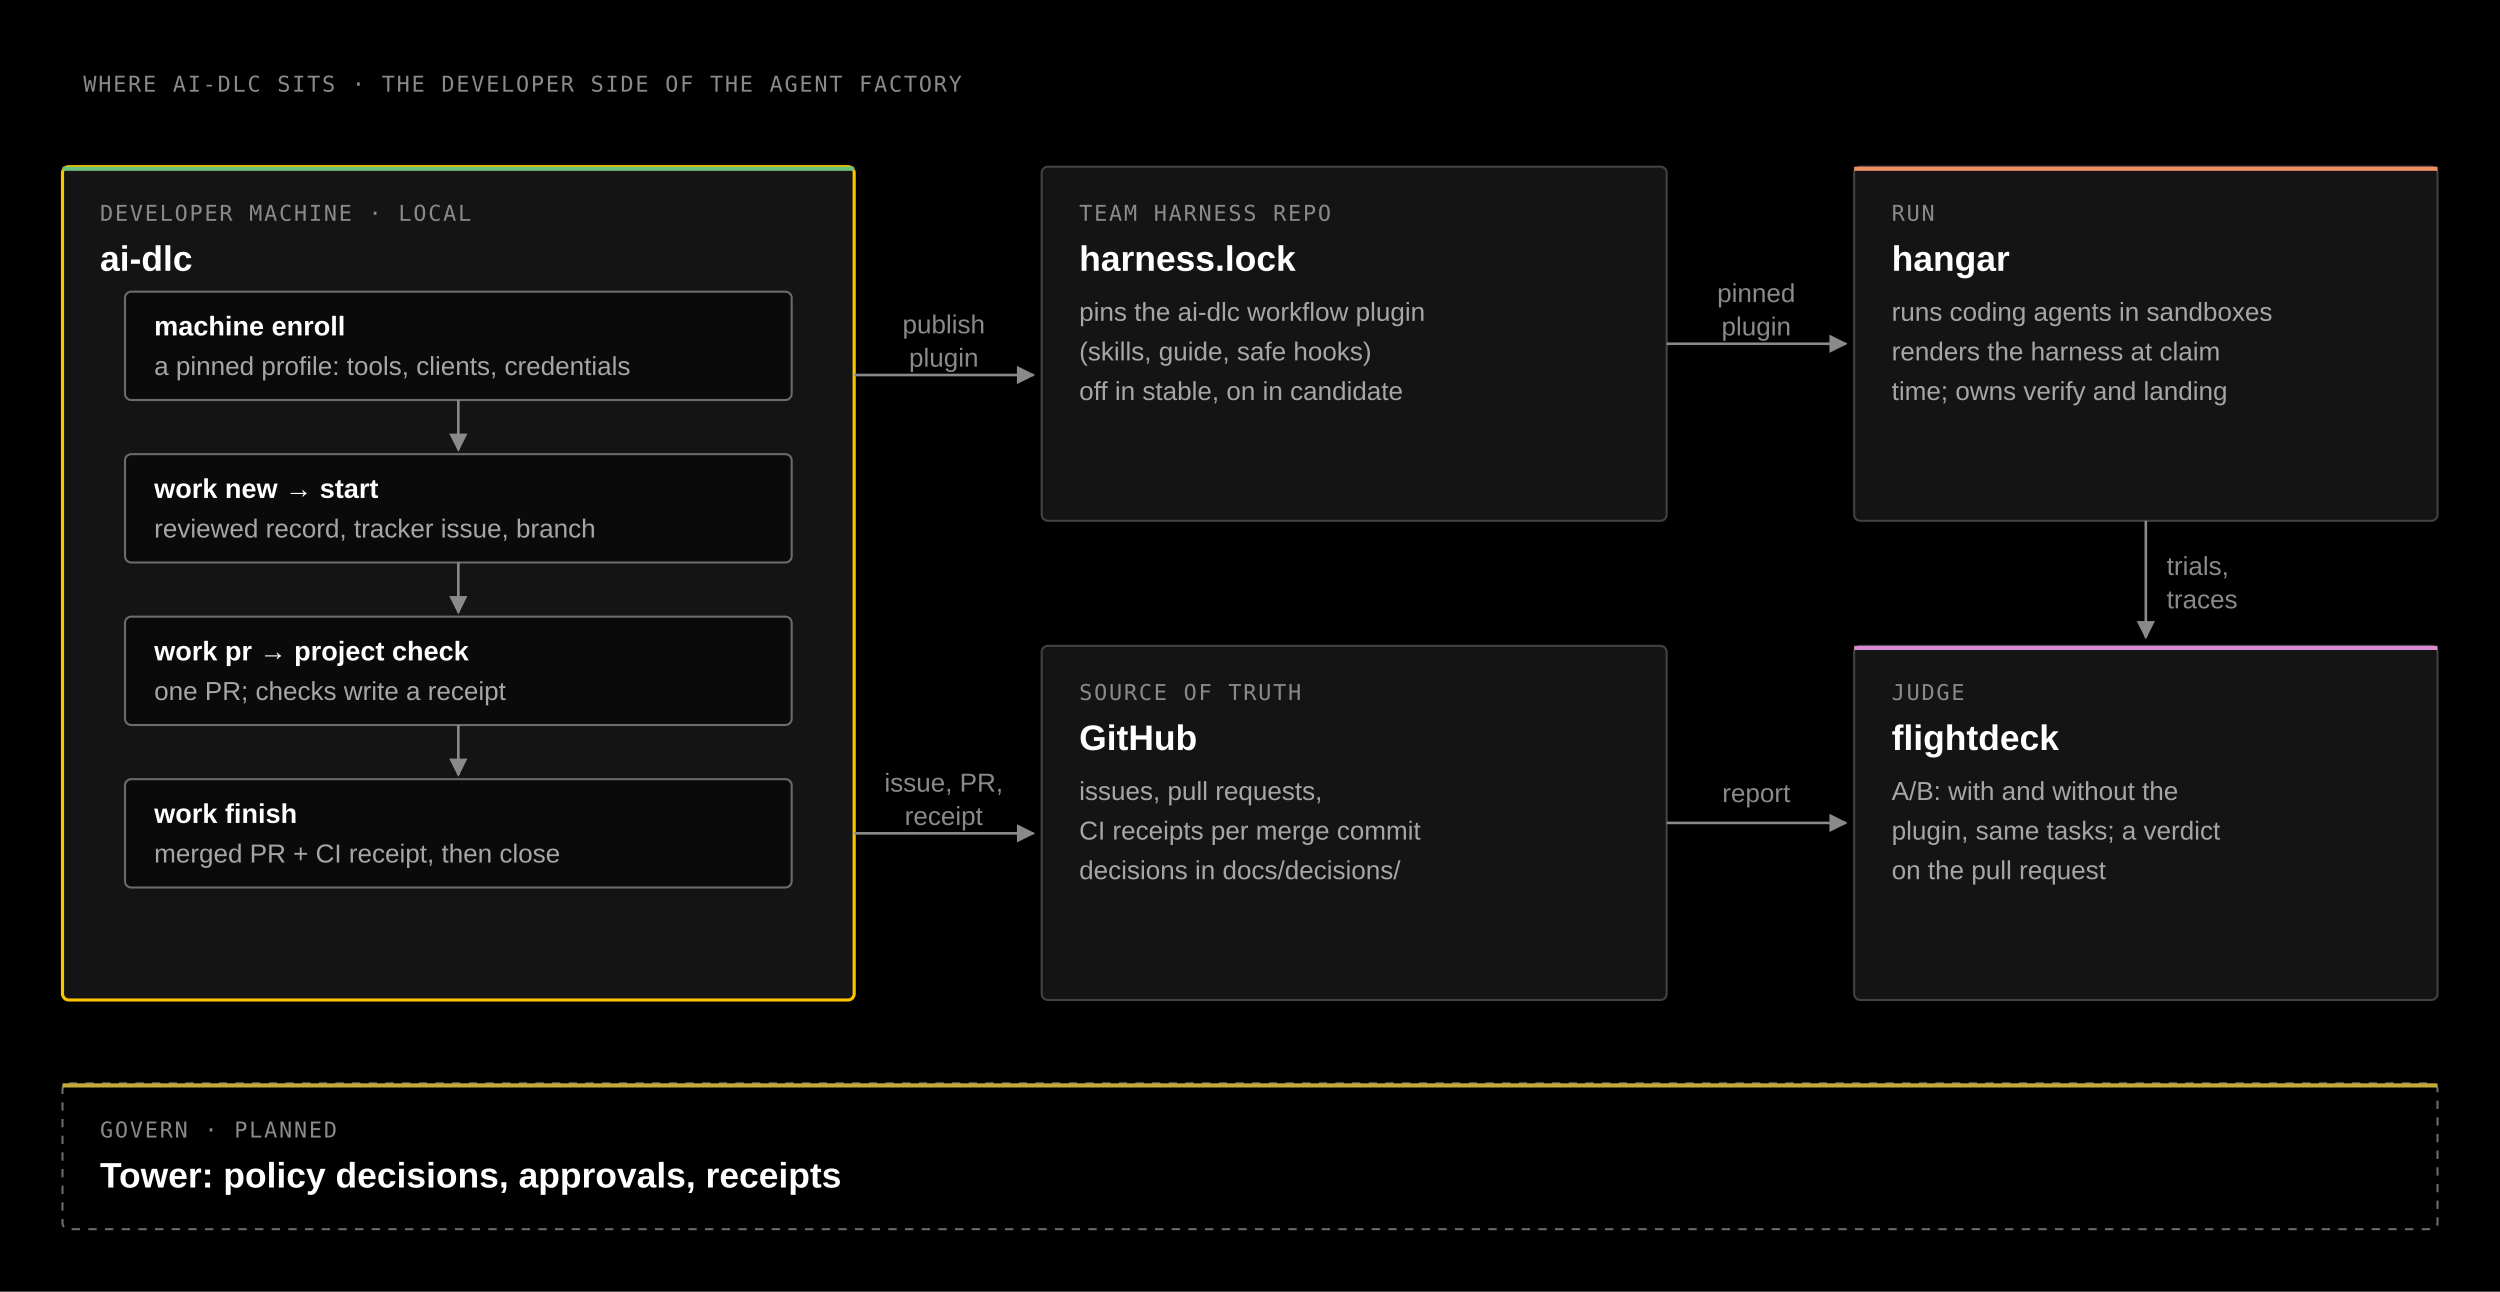
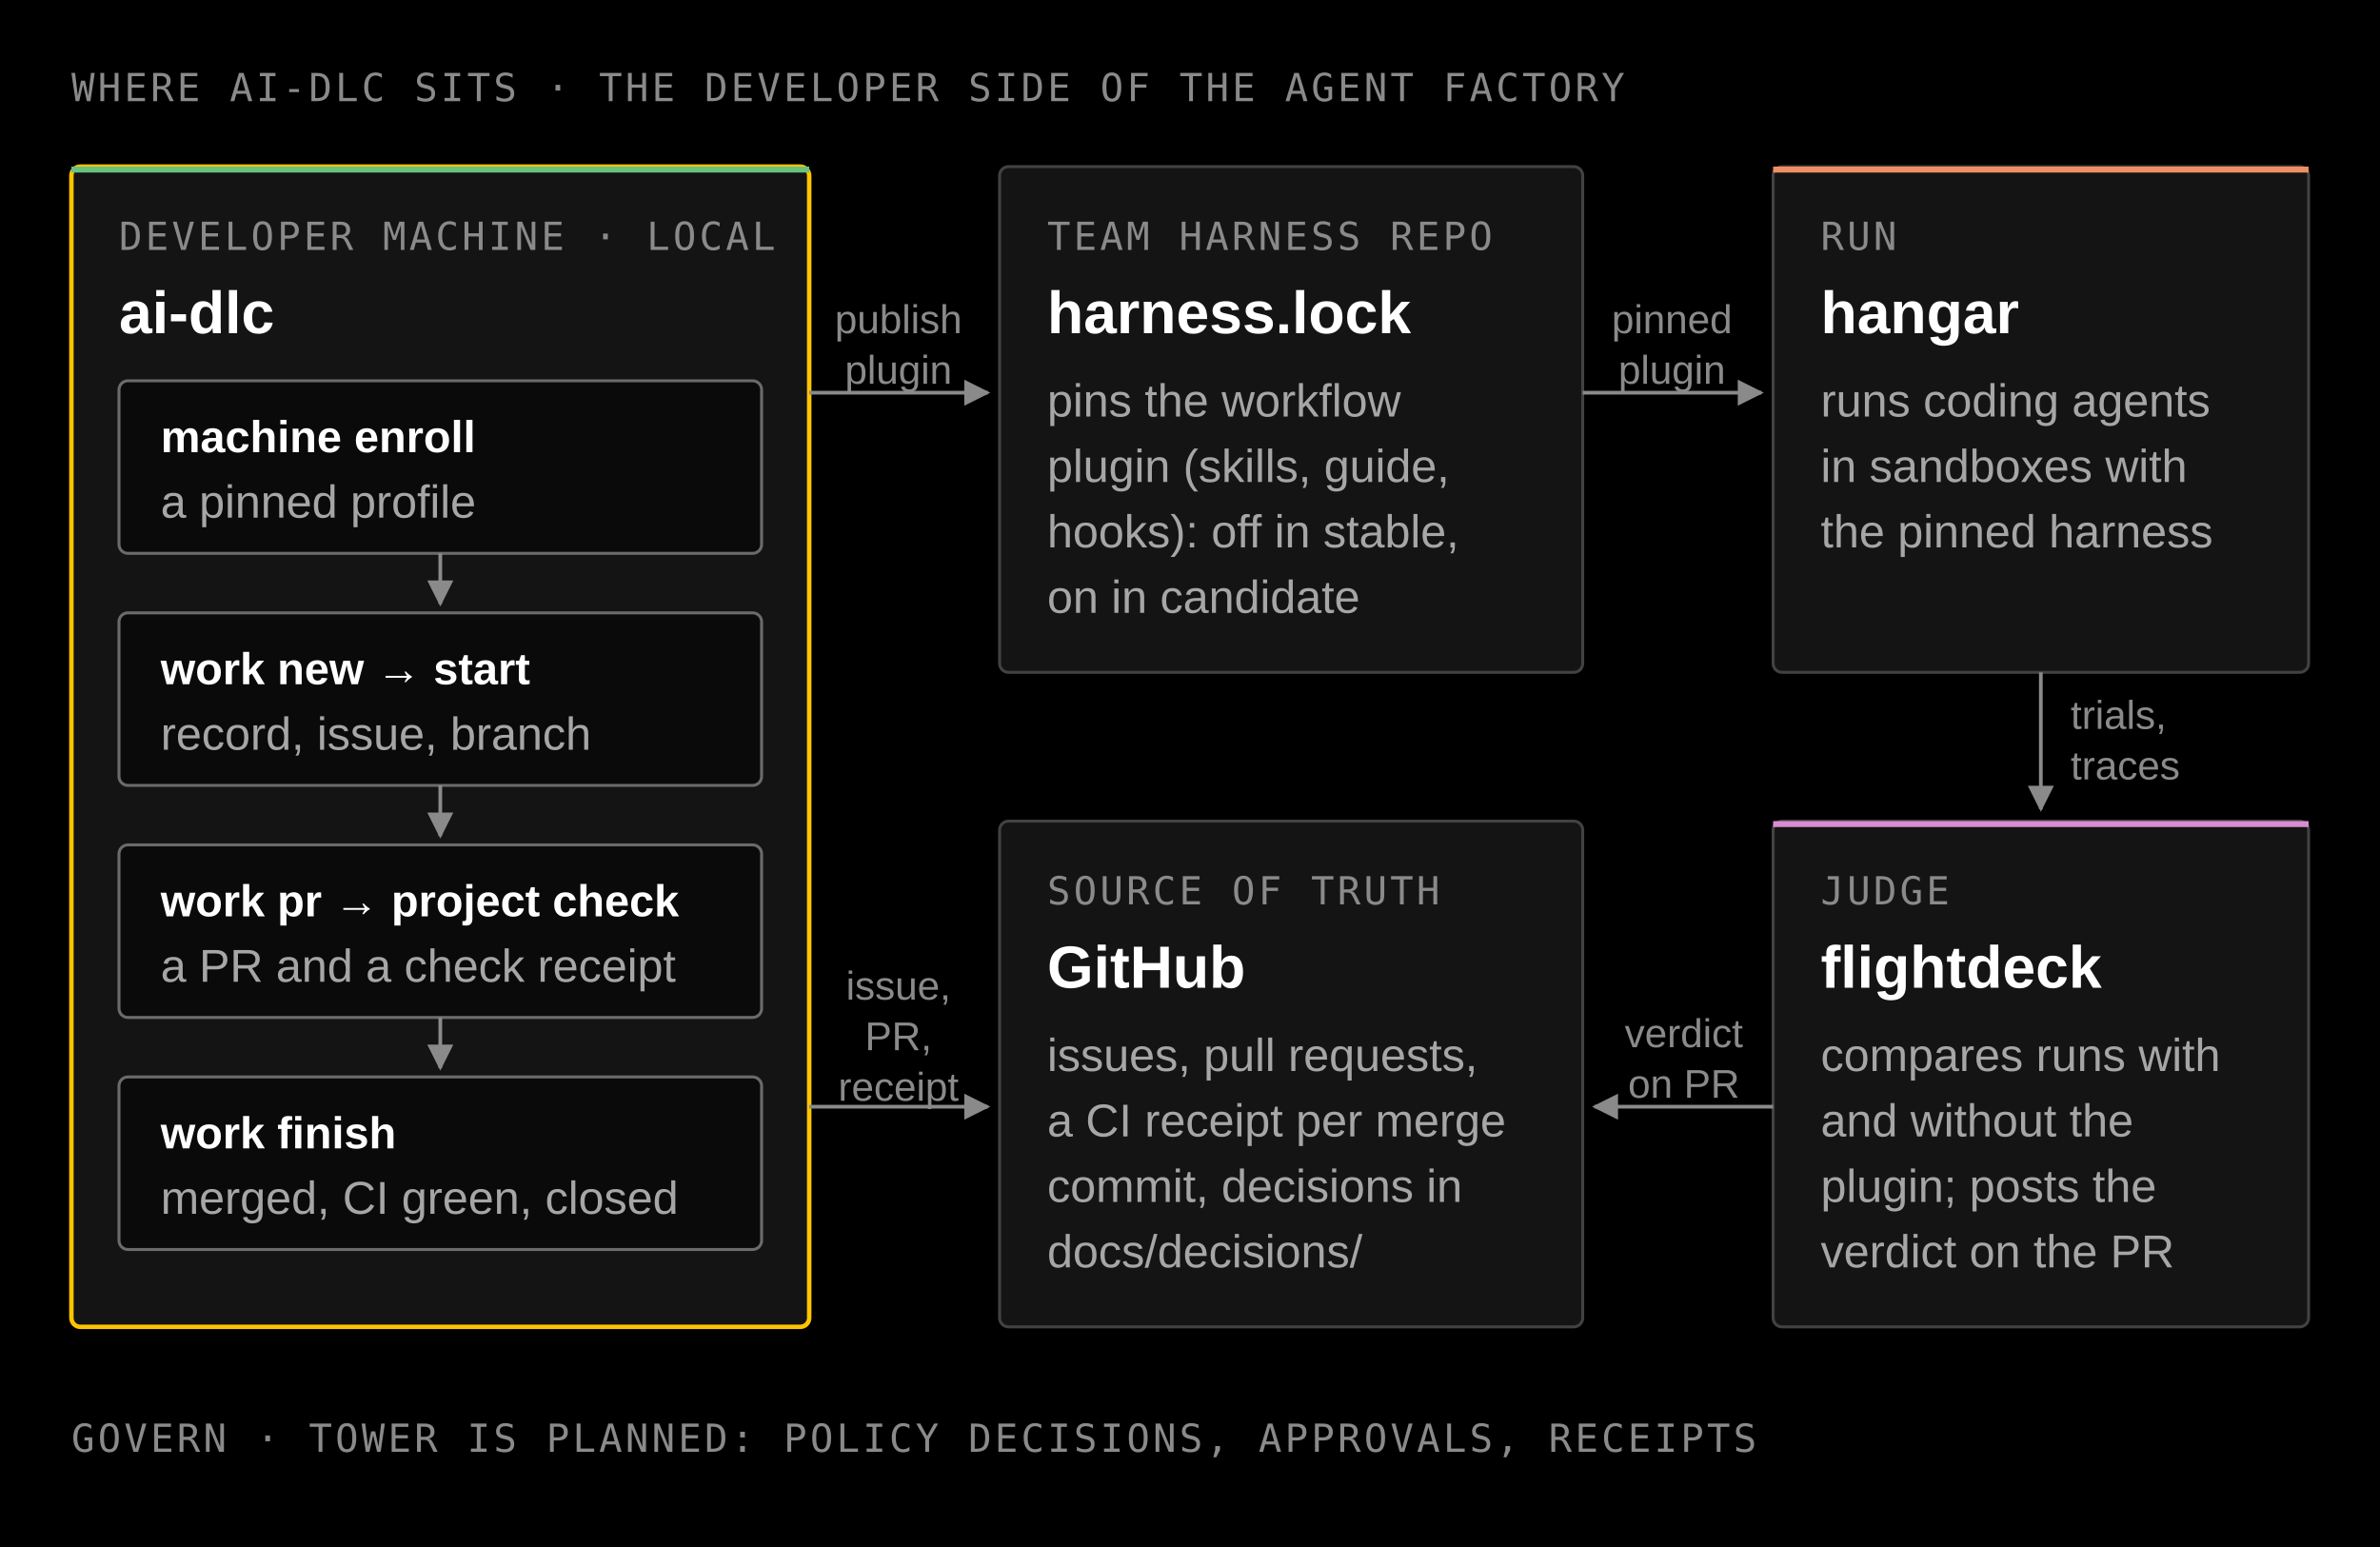
- <svg xmlns="http://www.w3.org/2000/svg" class="ad" viewBox="0 0 1200 620" width="1200" height="620" role="img" aria-label="Where ai-dlc sits: it prepares developer machines and gates work on merged evidence; it publishes the workflow plugin that a team harness pins, hangar runs and flightdeck compares">
-   <style>.ad .n{font:700 17px Archivo,'Helvetica Neue',Arial,sans-serif;font-stretch:125%;fill:#FFFFFF}.ad .s{font:700 13px Archivo,'Helvetica Neue',Arial,sans-serif;font-stretch:125%;fill:#FFFFFF}.ad .b{font:400 12.5px 'Red Hat Text','Helvetica Neue',Arial,sans-serif;fill:#A6A6A6}.ad .e{font:400 12.5px 'Red Hat Text','Helvetica Neue',Arial,sans-serif;fill:#8A8A8A}.ad .l{font:500 10.5px 'DM Mono',ui-monospace,Menlo,monospace;letter-spacing:.08em;fill:#8A8A8A}.ad .edge{fill:none;stroke:#8A8A8A;stroke-width:1.25}.ad .plan{fill:none;stroke:#8A8A8A;stroke-width:1.25;stroke-dasharray:5 4}</style>
+ <svg xmlns="http://www.w3.org/2000/svg" class="ad" viewBox="0 0 800 520" width="800" height="520" role="img" aria-label="Where ai-dlc sits: it prepares developer machines and gates work on merged evidence; it publishes the workflow plugin that a team harness pins, hangar runs and flightdeck compares; Tower is planned">
+   <style>.ad .n{font:700 20px Archivo,'Helvetica Neue',Arial,sans-serif;font-stretch:125%;fill:#FFFFFF}.ad .s{font:700 15px Archivo,'Helvetica Neue',Arial,sans-serif;font-stretch:125%;fill:#FFFFFF}.ad .b{font:400 15.5px 'Red Hat Text','Helvetica Neue',Arial,sans-serif;fill:#A6A6A6}.ad .e{font:400 13.5px 'Red Hat Text','Helvetica Neue',Arial,sans-serif;fill:#8A8A8A}.ad .l{font:500 13px 'DM Mono',ui-monospace,Menlo,monospace;letter-spacing:.08em;fill:#8A8A8A}.ad .edge{fill:none;stroke:#8A8A8A;stroke-width:1.25}</style>
  <defs>
    <marker id="ad-arrow" viewBox="0 0 10 10" refX="9" refY="5" markerWidth="7" markerHeight="7" orient="auto-start-reverse">
      <path d="M0 0L10 5L0 10z" fill="#8A8A8A" />
    </marker>
  </defs>
-   <rect width="1200" height="620" fill="#000000" />
-   <text class="l" x="40" y="44">WHERE AI-DLC SITS · THE DEVELOPER SIDE OF THE AGENT FACTORY</text>
-   <rect x="30" y="80" width="380" height="400" rx="3" fill="#141414" stroke="#FFC400" stroke-width="1.5" />
-   <rect x="30" y="80" width="380" height="2" fill="#69C27E" />
-   <text class="l" x="48" y="106">DEVELOPER MACHINE · LOCAL</text>
-   <text class="n" x="48" y="130">ai-dlc</text>
-   <rect x="60" y="140" width="320" height="52" rx="3" fill="#0A0A0A" stroke="#6B6B6B" />
-   <text class="s" x="74" y="161">machine enroll</text>
-   <text class="b" x="74" y="180">a pinned profile: tools, clients, credentials</text>
-   <rect x="60" y="218" width="320" height="52" rx="3" fill="#0A0A0A" stroke="#6B6B6B" />
-   <text class="s" x="74" y="239">work new → start</text>
-   <text class="b" x="74" y="258">reviewed record, tracker issue, branch</text>
-   <path class="edge" d="M220 192 V216" marker-end="url(#ad-arrow)" />
-   <rect x="60" y="296" width="320" height="52" rx="3" fill="#0A0A0A" stroke="#6B6B6B" />
-   <text class="s" x="74" y="317">work pr → project check</text>
-   <text class="b" x="74" y="336">one PR; checks write a receipt</text>
-   <path class="edge" d="M220 270 V294" marker-end="url(#ad-arrow)" />
-   <rect x="60" y="374" width="320" height="52" rx="3" fill="#0A0A0A" stroke="#6B6B6B" />
-   <text class="s" x="74" y="395">work finish</text>
-   <text class="b" x="74" y="414">merged PR + CI receipt, then close</text>
-   <path class="edge" d="M220 348 V372" marker-end="url(#ad-arrow)" />
-   <rect x="500" y="80" width="300" height="170" rx="3" fill="#141414" stroke="#424242" />
-   <text class="l" x="518" y="106">TEAM HARNESS REPO</text>
-   <text class="n" x="518" y="130">harness.lock</text>
-   <text class="b" x="518" y="154">pins the ai-dlc workflow plugin</text>
-   <text class="b" x="518" y="173">(skills, guide, safe hooks)</text>
-   <text class="b" x="518" y="192">off in stable, on in candidate</text>
-   <rect x="890" y="80" width="280" height="170" rx="3" fill="#141414" stroke="#424242" />
-   <rect x="890" y="80" width="280" height="2" fill="#EE8F63" />
-   <text class="l" x="908" y="106">RUN</text>
-   <text class="n" x="908" y="130">hangar</text>
-   <text class="b" x="908" y="154">runs coding agents in sandboxes</text>
-   <text class="b" x="908" y="173">renders the harness at claim</text>
-   <text class="b" x="908" y="192">time; owns verify and landing</text>
-   <rect x="890" y="310" width="280" height="170" rx="3" fill="#141414" stroke="#424242" />
-   <rect x="890" y="310" width="280" height="2" fill="#D98CD2" />
-   <text class="l" x="908" y="336">JUDGE</text>
-   <text class="n" x="908" y="360">flightdeck</text>
-   <text class="b" x="908" y="384">A/B: with and without the</text>
-   <text class="b" x="908" y="403">plugin, same tasks; a verdict</text>
-   <text class="b" x="908" y="422">on the pull request</text>
-   <rect x="500" y="310" width="300" height="170" rx="3" fill="#141414" stroke="#424242" />
-   <text class="l" x="518" y="336">SOURCE OF TRUTH</text>
-   <text class="n" x="518" y="360">GitHub</text>
-   <text class="b" x="518" y="384">issues, pull requests,</text>
-   <text class="b" x="518" y="403">CI receipts per merge commit</text>
-   <text class="b" x="518" y="422">decisions in docs/decisions/</text>
-   <path class="edge" d="M410 180 H496" marker-end="url(#ad-arrow)" />
-   <text class="e" x="453" y="160" text-anchor="middle">publish</text>
-   <text class="e" x="453" y="176" text-anchor="middle">plugin</text>
-   <path class="edge" d="M800 165 H886" marker-end="url(#ad-arrow)" />
-   <text class="e" x="843" y="145" text-anchor="middle">pinned</text>
-   <text class="e" x="843" y="161" text-anchor="middle">plugin</text>
-   <path class="edge" d="M1030 250 V306" marker-end="url(#ad-arrow)" />
-   <text class="e" x="1040" y="276" text-anchor="start">trials,</text>
-   <text class="e" x="1040" y="292" text-anchor="start">traces</text>
-   <path class="edge" d="M410 400 H496" marker-end="url(#ad-arrow)" />
-   <text class="e" x="453" y="380" text-anchor="middle">issue, PR,</text>
-   <text class="e" x="453" y="396" text-anchor="middle">receipt</text>
-   <path class="edge" d="M800 395 H886" marker-end="url(#ad-arrow)" />
-   <text class="e" x="843" y="385" text-anchor="middle">report</text>
-   <rect x="30" y="520" width="1140" height="70" rx="3" fill="#141414" stroke="#6B6B6B" stroke-dasharray="4 4" fill-opacity="0" />
-   <rect x="30" y="520" width="1140" height="2" fill="#C5A93B" />
-   <text class="l" x="48" y="546">GOVERN · PLANNED</text>
-   <text class="n" x="48" y="570">Tower: policy decisions, approvals, receipts</text>
+   <rect width="800" height="520" fill="#000000" />
+   <text class="l" x="24" y="34">WHERE AI-DLC SITS · THE DEVELOPER SIDE OF THE AGENT FACTORY</text>
+   <rect x="24" y="56" width="248" height="390" rx="3" fill="#141414" stroke="#FFC400" stroke-width="1.5" />
+   <rect x="24" y="56" width="248" height="2" fill="#69C27E" />
+   <text class="l" x="40" y="84">DEVELOPER MACHINE · LOCAL</text>
+   <text class="n" x="40" y="112">ai-dlc</text>
+   <rect x="40" y="128" width="216" height="58" rx="3" fill="#0A0A0A" stroke="#6B6B6B" />
+   <text class="s" x="54" y="152">machine enroll</text>
+   <text class="b" x="54" y="174">a pinned profile</text>
+   <rect x="40" y="206" width="216" height="58" rx="3" fill="#0A0A0A" stroke="#6B6B6B" />
+   <text class="s" x="54" y="230">work new → start</text>
+   <text class="b" x="54" y="252">record, issue, branch</text>
+   <path class="edge" d="M148 186 V203" marker-end="url(#ad-arrow)" />
+   <rect x="40" y="284" width="216" height="58" rx="3" fill="#0A0A0A" stroke="#6B6B6B" />
+   <text class="s" x="54" y="308">work pr → project check</text>
+   <text class="b" x="54" y="330">a PR and a check receipt</text>
+   <path class="edge" d="M148 264 V281" marker-end="url(#ad-arrow)" />
+   <rect x="40" y="362" width="216" height="58" rx="3" fill="#0A0A0A" stroke="#6B6B6B" />
+   <text class="s" x="54" y="386">work finish</text>
+   <text class="b" x="54" y="408">merged, CI green, closed</text>
+   <path class="edge" d="M148 342 V359" marker-end="url(#ad-arrow)" />
+   <rect x="336" y="56" width="196" height="170" rx="3" fill="#141414" stroke="#424242" />
+   <text class="l" x="352" y="84">TEAM HARNESS REPO</text>
+   <text class="n" x="352" y="112">harness.lock</text>
+   <text class="b" x="352" y="140">pins the workflow</text>
+   <text class="b" x="352" y="162">plugin (skills, guide,</text>
+   <text class="b" x="352" y="184">hooks): off in stable,</text>
+   <text class="b" x="352" y="206">on in candidate</text>
+   <rect x="336" y="276" width="196" height="170" rx="3" fill="#141414" stroke="#424242" />
+   <text class="l" x="352" y="304">SOURCE OF TRUTH</text>
+   <text class="n" x="352" y="332">GitHub</text>
+   <text class="b" x="352" y="360">issues, pull requests,</text>
+   <text class="b" x="352" y="382">a CI receipt per merge</text>
+   <text class="b" x="352" y="404">commit, decisions in</text>
+   <text class="b" x="352" y="426">docs/decisions/</text>
+   <rect x="596" y="56" width="180" height="170" rx="3" fill="#141414" stroke="#424242" />
+   <rect x="596" y="56" width="180" height="2" fill="#EE8F63" />
+   <text class="l" x="612" y="84">RUN</text>
+   <text class="n" x="612" y="112">hangar</text>
+   <text class="b" x="612" y="140">runs coding agents</text>
+   <text class="b" x="612" y="162">in sandboxes with</text>
+   <text class="b" x="612" y="184">the pinned harness</text>
+   <rect x="596" y="276" width="180" height="170" rx="3" fill="#141414" stroke="#424242" />
+   <rect x="596" y="276" width="180" height="2" fill="#D98CD2" />
+   <text class="l" x="612" y="304">JUDGE</text>
+   <text class="n" x="612" y="332">flightdeck</text>
+   <text class="b" x="612" y="360">compares runs with</text>
+   <text class="b" x="612" y="382">and without the</text>
+   <text class="b" x="612" y="404">plugin; posts the</text>
+   <text class="b" x="612" y="426">verdict on the PR</text>
+   <path class="edge" d="M272 132 H332" marker-end="url(#ad-arrow)" />
+   <text class="e" x="302" y="112" text-anchor="middle">publish</text>
+   <text class="e" x="302" y="129" text-anchor="middle">plugin</text>
+   <path class="edge" d="M532 132 H592" marker-end="url(#ad-arrow)" />
+   <text class="e" x="562" y="112" text-anchor="middle">pinned</text>
+   <text class="e" x="562" y="129" text-anchor="middle">plugin</text>
+   <path class="edge" d="M686 226 V272" marker-end="url(#ad-arrow)" />
+   <text class="e" x="696" y="245" text-anchor="start">trials,</text>
+   <text class="e" x="696" y="262" text-anchor="start">traces</text>
+   <path class="edge" d="M272 372 H332" marker-end="url(#ad-arrow)" />
+   <text class="e" x="302" y="336" text-anchor="middle">issue,</text>
+   <text class="e" x="302" y="353" text-anchor="middle">PR,</text>
+   <text class="e" x="302" y="370" text-anchor="middle">receipt</text>
+   <path class="edge" d="M596 372 H536" marker-end="url(#ad-arrow)" />
+   <text class="e" x="566" y="352" text-anchor="middle">verdict</text>
+   <text class="e" x="566" y="369" text-anchor="middle">on PR</text>
+   <text class="l" x="24" y="488">GOVERN · TOWER IS PLANNED: POLICY DECISIONS, APPROVALS, RECEIPTS</text>
</svg>
